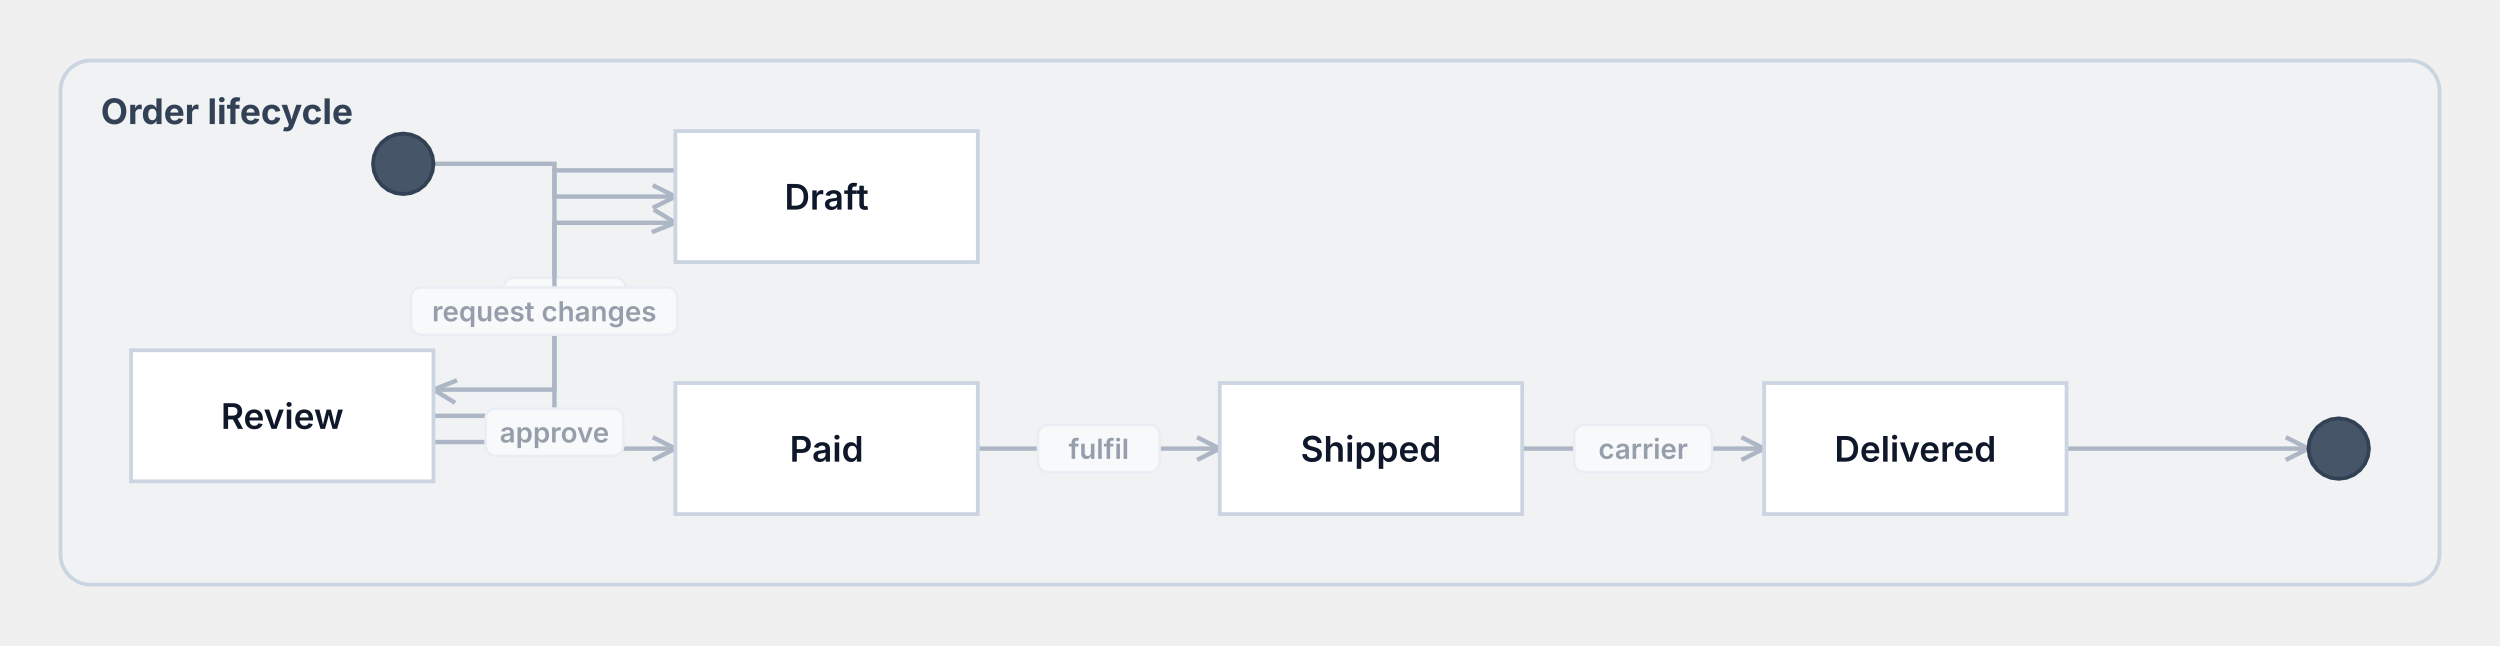
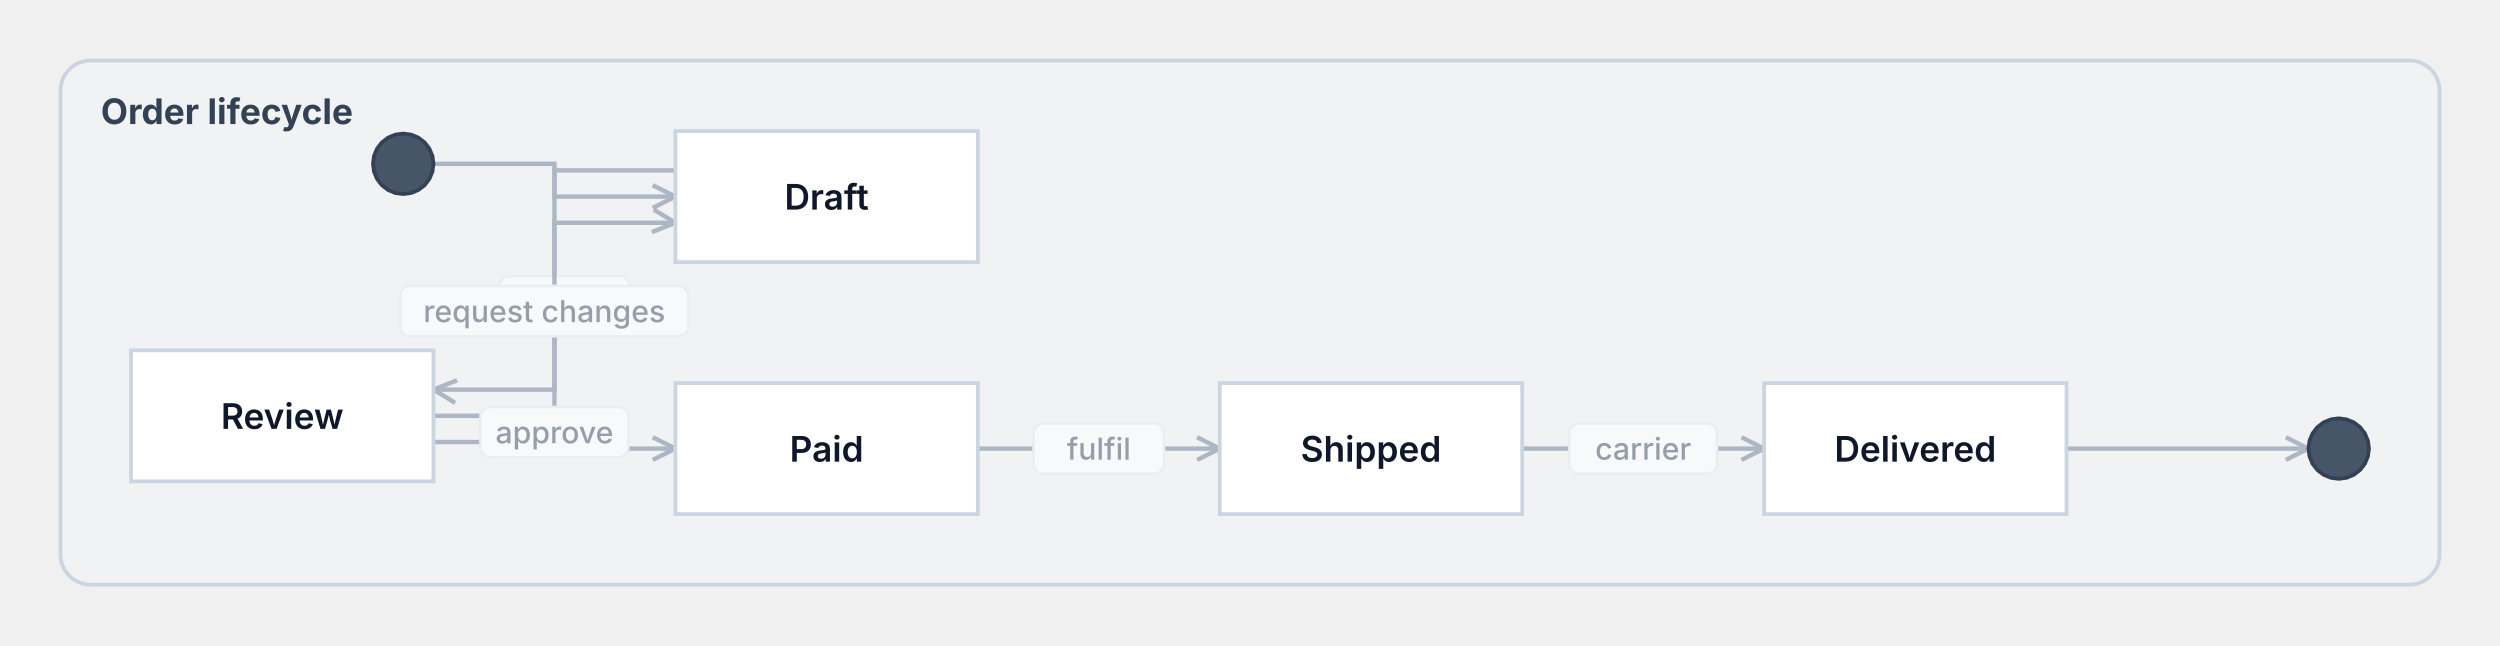
<svg xmlns="http://www.w3.org/2000/svg" viewBox="-24 -24 992 256" width="992" height="256" data-openflowkit-document="template-order-state" data-page="page-1" data-theme="light" data-pixel-ratio="1">
  <g data-connector-id="edge:state-start-&gt;draft:1">
    <path d="M148 41 L196 41 L196 54 L244 54" fill="none" stroke="#64748b" stroke-width="1.75" opacity="1" />
    <path d="M235 58.5 L244 54 L235 49.5" fill="none" stroke="#64748b" stroke-width="1.75" opacity="1" stroke-linejoin="round" />
  </g>
  <g data-connector-id="edge:draft-&gt;review:1">
    <path d="M244 43.6 L196 43.6 L196 130.6 L148 130.6" fill="none" stroke="#64748b" stroke-width="1.75" opacity="1" />
-     <rect x="175.889" y="86.183" width="48.28" height="18.75" rx="4" fill="#ffffff" stroke="#e2e8f0" stroke-width="1" />
-     <text x="200.029" y="95.558" text-anchor="middle" dominant-baseline="middle" fill="#334155" font-family="Inter, ui-sans-serif, system-ui, sans-serif" font-size="11" font-weight="600">submit</text>
+     <rect x="174.149" y="85.558" width="51.76" height="20" rx="4" fill="#ffffff" stroke="#e2e8f0" stroke-width="1" />
+     <text x="200.029" y="95.558" text-anchor="middle" dominant-baseline="middle" fill="#334155" font-family="Inter, ui-sans-serif, system-ui, sans-serif" font-size="12" font-weight="500">submit</text>
    <path d="M157.35 126.883 L148 130.6 L156.584 135.85" fill="none" stroke="#64748b" stroke-width="1.75" opacity="1" stroke-linejoin="round" />
  </g>
  <g data-connector-id="edge:review-&gt;draft:1">
    <path d="M148 151.4 L196 151.4 L196 64.4 L244 64.4" fill="none" stroke="#64748b" stroke-width="1.75" opacity="1" />
-     <rect x="139.121" y="90.067" width="105.7" height="18.75" rx="4" fill="#ffffff" stroke="#e2e8f0" stroke-width="1" />
-     <text x="191.971" y="99.442" text-anchor="middle" dominant-baseline="middle" fill="#334155" font-family="Inter, ui-sans-serif, system-ui, sans-serif" font-size="11" font-weight="600">request changes</text>
+     <rect x="134.771" y="89.442" width="114.4" height="20" rx="4" fill="#ffffff" stroke="#e2e8f0" stroke-width="1" />
+     <text x="191.971" y="99.442" text-anchor="middle" dominant-baseline="middle" fill="#334155" font-family="Inter, ui-sans-serif, system-ui, sans-serif" font-size="12" font-weight="500">request changes</text>
    <path d="M234.65 68.117 L244 64.4 L235.416 59.15" fill="none" stroke="#64748b" stroke-width="1.75" opacity="1" stroke-linejoin="round" />
  </g>
  <g data-connector-id="edge:review-&gt;paid:1">
    <path d="M148 141 L196 141 L196 154 L244 154" fill="none" stroke="#64748b" stroke-width="1.75" opacity="1" />
-     <rect x="168.67" y="138.125" width="54.66" height="18.75" rx="4" fill="#ffffff" stroke="#e2e8f0" stroke-width="1" />
-     <text x="196" y="147.5" text-anchor="middle" dominant-baseline="middle" fill="#334155" font-family="Inter, ui-sans-serif, system-ui, sans-serif" font-size="11" font-weight="600">approve</text>
+     <rect x="166.64" y="137.5" width="58.72" height="20" rx="4" fill="#ffffff" stroke="#e2e8f0" stroke-width="1" />
+     <text x="196" y="147.5" text-anchor="middle" dominant-baseline="middle" fill="#334155" font-family="Inter, ui-sans-serif, system-ui, sans-serif" font-size="12" font-weight="500">approve</text>
    <path d="M235 158.5 L244 154 L235 149.5" fill="none" stroke="#64748b" stroke-width="1.75" opacity="1" stroke-linejoin="round" />
  </g>
  <g data-connector-id="edge:paid-&gt;shipped:1">
    <path d="M364 154 L460 154" fill="none" stroke="#64748b" stroke-width="1.75" opacity="1" />
-     <rect x="387.86" y="144.625" width="48.28" height="18.75" rx="4" fill="#ffffff" stroke="#e2e8f0" stroke-width="1" />
-     <text x="412" y="154" text-anchor="middle" dominant-baseline="middle" fill="#334155" font-family="Inter, ui-sans-serif, system-ui, sans-serif" font-size="11" font-weight="600">fulfil</text>
+     <rect x="386.12" y="144" width="51.76" height="20" rx="4" fill="#ffffff" stroke="#e2e8f0" stroke-width="1" />
+     <text x="412" y="154" text-anchor="middle" dominant-baseline="middle" fill="#334155" font-family="Inter, ui-sans-serif, system-ui, sans-serif" font-size="12" font-weight="500">fulfil</text>
    <path d="M451 158.5 L460 154 L451 149.5" fill="none" stroke="#64748b" stroke-width="1.75" opacity="1" stroke-linejoin="round" />
  </g>
  <g data-connector-id="edge:shipped-&gt;delivered:1">
    <path d="M580 154 L676 154" fill="none" stroke="#64748b" stroke-width="1.75" opacity="1" />
-     <rect x="600.67" y="144.625" width="54.66" height="18.75" rx="4" fill="#ffffff" stroke="#e2e8f0" stroke-width="1" />
-     <text x="628" y="154" text-anchor="middle" dominant-baseline="middle" fill="#334155" font-family="Inter, ui-sans-serif, system-ui, sans-serif" font-size="11" font-weight="600">carrier</text>
+     <rect x="598.64" y="144" width="58.72" height="20" rx="4" fill="#ffffff" stroke="#e2e8f0" stroke-width="1" />
+     <text x="628" y="154" text-anchor="middle" dominant-baseline="middle" fill="#334155" font-family="Inter, ui-sans-serif, system-ui, sans-serif" font-size="12" font-weight="500">carrier</text>
    <path d="M667 158.5 L676 154 L667 149.5" fill="none" stroke="#64748b" stroke-width="1.75" opacity="1" stroke-linejoin="round" />
  </g>
  <g data-connector-id="edge:delivered-&gt;state-end:1">
    <path d="M796 154 L892 154" fill="none" stroke="#64748b" stroke-width="1.75" opacity="1" />
    <path d="M883 158.5 L892 154 L883 149.5" fill="none" stroke="#64748b" stroke-width="1.75" opacity="1" stroke-linejoin="round" />
  </g>
  <g data-node-id="dsl-1q1oumc" transform="matrix(1 0 0 1 0 0)">
    <rect x="0" y="0" width="944" height="208" rx="12" fill="rgba(241,245,249,0.52)" stroke="#cbd5e1" stroke-width="1.5" />
    <g>
      <text x="16" y="20" text-anchor="start" dominant-baseline="middle" fill="#334155" font-family="Inter, ui-sans-serif, system-ui, sans-serif" font-size="14" font-weight="700">Order lifecycle</text>
    </g>
  </g>
  <g data-node-id="state-start" transform="matrix(1 0 0 1 124 29)">
    <path d="M24 12 L23.591 15.106 L22.392 18 L20.485 20.485 L18 22.392 L15.106 23.591 L12 24 L8.894 23.591 L6 22.392 L3.515 20.485 L1.608 18 L0.409 15.106 L0 12 L0.409 8.894 L1.608 6 L3.515 3.515 L6 1.608 L8.894 0.409 L12 0 L15.106 0.409 L18 1.608 L20.485 3.515 L22.392 6 L23.591 8.894 Z" fill="#475569" stroke="#334155" stroke-width="1.5" />
    <g>
      <text x="12" y="12" text-anchor="middle" dominant-baseline="middle" fill="#ffffff" font-family="Inter, ui-sans-serif, system-ui, sans-serif" font-size="14" font-weight="600" />
    </g>
  </g>
  <g data-node-id="draft" transform="matrix(1 0 0 1 244 28)">
    <rect x="0" y="0" width="120" height="52" fill="#ffffff" stroke="#cbd5e1" stroke-width="1.5" />
    <g>
      <text x="60" y="26" text-anchor="middle" dominant-baseline="middle" fill="#0f172a" font-family="Inter, ui-sans-serif, system-ui, sans-serif" font-size="14" font-weight="600">Draft</text>
    </g>
  </g>
  <g data-node-id="review" transform="matrix(1 0 0 1 28 115)">
    <rect x="0" y="0" width="120" height="52" fill="#ffffff" stroke="#cbd5e1" stroke-width="1.5" />
    <g>
      <text x="60" y="26" text-anchor="middle" dominant-baseline="middle" fill="#0f172a" font-family="Inter, ui-sans-serif, system-ui, sans-serif" font-size="14" font-weight="600">Review</text>
    </g>
  </g>
  <g data-node-id="paid" transform="matrix(1 0 0 1 244 128)">
    <rect x="0" y="0" width="120" height="52" fill="#ffffff" stroke="#cbd5e1" stroke-width="1.5" />
    <g>
      <text x="60" y="26" text-anchor="middle" dominant-baseline="middle" fill="#0f172a" font-family="Inter, ui-sans-serif, system-ui, sans-serif" font-size="14" font-weight="600">Paid</text>
    </g>
  </g>
  <g data-node-id="shipped" transform="matrix(1 0 0 1 460 128)">
    <rect x="0" y="0" width="120" height="52" fill="#ffffff" stroke="#cbd5e1" stroke-width="1.5" />
    <g>
      <text x="60" y="26" text-anchor="middle" dominant-baseline="middle" fill="#0f172a" font-family="Inter, ui-sans-serif, system-ui, sans-serif" font-size="14" font-weight="600">Shipped</text>
    </g>
  </g>
  <g data-node-id="delivered" transform="matrix(1 0 0 1 676 128)">
    <rect x="0" y="0" width="120" height="52" fill="#ffffff" stroke="#cbd5e1" stroke-width="1.5" />
    <g>
      <text x="60" y="26" text-anchor="middle" dominant-baseline="middle" fill="#0f172a" font-family="Inter, ui-sans-serif, system-ui, sans-serif" font-size="14" font-weight="600">Delivered</text>
    </g>
  </g>
  <g data-node-id="state-end" transform="matrix(1 0 0 1 892 142)">
    <path d="M24 12 L23.591 15.106 L22.392 18 L20.485 20.485 L18 22.392 L15.106 23.591 L12 24 L8.894 23.591 L6 22.392 L3.515 20.485 L1.608 18 L0.409 15.106 L0 12 L0.409 8.894 L1.608 6 L3.515 3.515 L6 1.608 L8.894 0.409 L12 0 L15.106 0.409 L18 1.608 L20.485 3.515 L22.392 6 L23.591 8.894 Z" fill="#475569" stroke="#334155" stroke-width="1.5" />
    <g>
      <text x="12" y="12" text-anchor="middle" dominant-baseline="middle" fill="#ffffff" font-family="Inter, ui-sans-serif, system-ui, sans-serif" font-size="14" font-weight="600" />
    </g>
  </g>
</svg>
